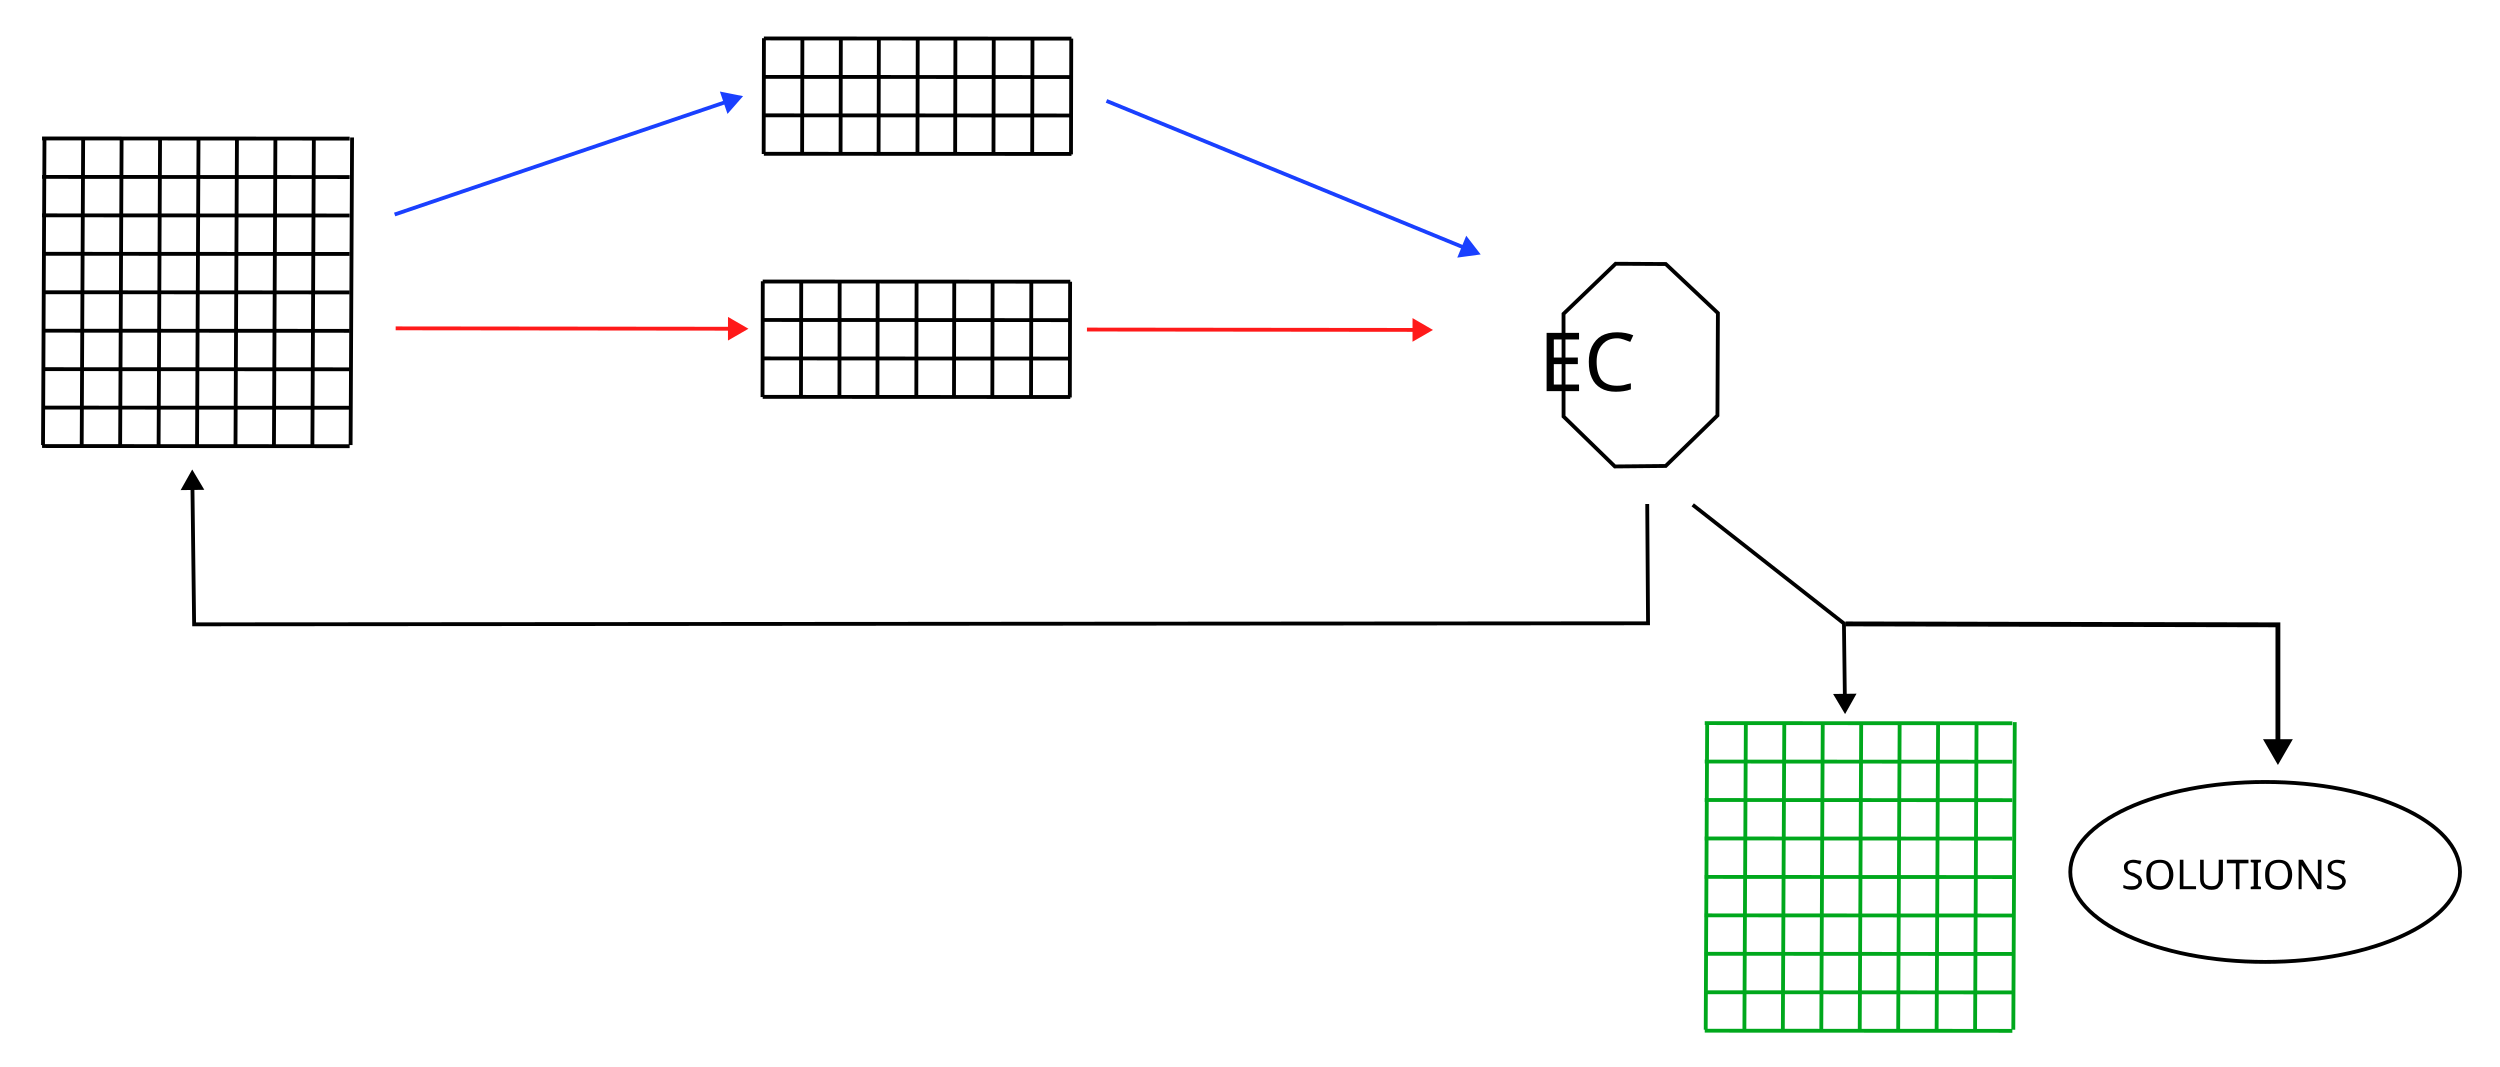
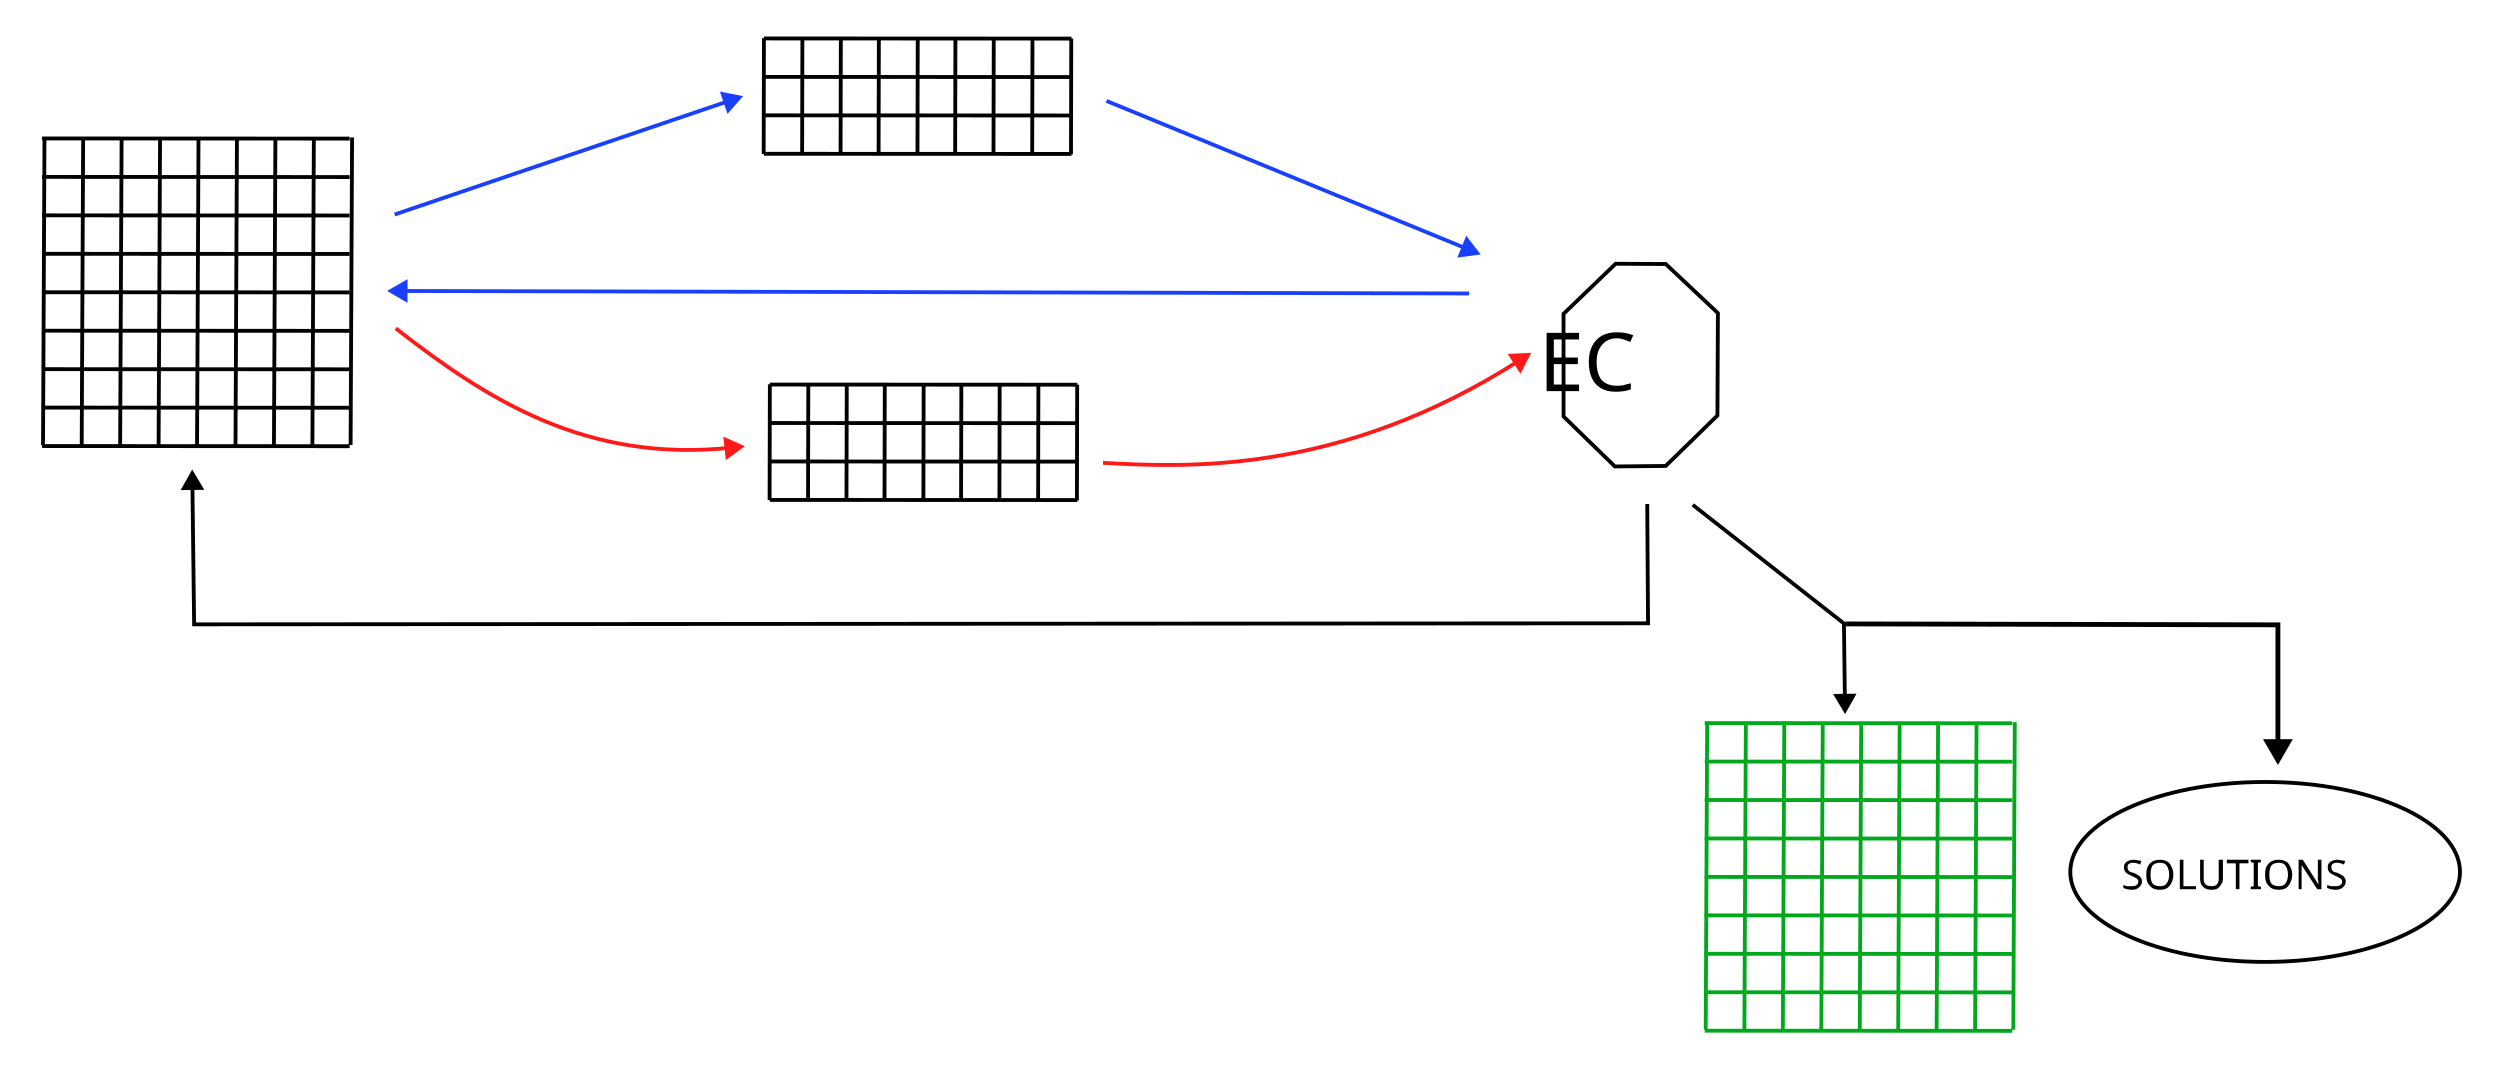
<svg xmlns="http://www.w3.org/2000/svg" xmlns:xlink="http://www.w3.org/1999/xlink" width="65.021mm" height="27.745mm" viewBox="0 0 65.021 27.745" version="1.1" id="svg1">
  <defs id="defs1">
    <marker style="overflow:visible" id="marker9" refX="0" refY="0" orient="auto-start-reverse" markerWidth="1" markerHeight="1" viewBox="0 0 1 1" preserveAspectRatio="xMidYMid">
      <path transform="scale(0.5)" style="fill:context-stroke;fill-rule:evenodd;stroke:context-stroke;stroke-width:1pt" d="M 5.77,0 -2.88,5 V -5 Z" id="path9" />
    </marker>
    <marker style="overflow:visible" id="Triangle" refX="0" refY="0" orient="auto-start-reverse" markerWidth="1" markerHeight="1" viewBox="0 0 1 1" preserveAspectRatio="xMidYMid">
      <path transform="scale(0.5)" style="fill:context-stroke;fill-rule:evenodd;stroke:context-stroke;stroke-width:1pt" d="M 5.77,0 -2.88,5 V -5 Z" id="path135" />
    </marker>
    <linearGradient id="linearGradient3">
      <stop style="stop-color:#000000;stop-opacity:1;" offset="0" id="stop3" />
      <stop style="stop-color:#000000;stop-opacity:0;" offset="1" id="stop4" />
    </linearGradient>
-     <linearGradient xlink:href="#linearGradient3" id="linearGradient4" x1="32.842" y1="25.377" x2="32.868" y2="25.377" gradientUnits="userSpaceOnUse" gradientTransform="translate(-0.9943983,-20.04102)" />
-     <linearGradient xlink:href="#linearGradient3" id="linearGradient5" gradientUnits="userSpaceOnUse" x1="32.842" y1="25.377" x2="32.868" y2="25.377" gradientTransform="translate(0.00549115,-20.04097)" />
-     <linearGradient xlink:href="#linearGradient3" id="linearGradient6" gradientUnits="userSpaceOnUse" gradientTransform="translate(1.005492,-20.05352)" x1="32.842" y1="25.377" x2="32.868" y2="25.377" />
-     <linearGradient xlink:href="#linearGradient3" id="linearGradient7" gradientUnits="userSpaceOnUse" gradientTransform="translate(1.994447,-20.0676)" x1="32.842" y1="25.377" x2="32.868" y2="25.377" />
-     <linearGradient xlink:href="#linearGradient3" id="linearGradient5-7" gradientUnits="userSpaceOnUse" x1="32.842" y1="25.377" x2="32.868" y2="25.377" gradientTransform="translate(3.005852,-20.03336)" />
-     <linearGradient xlink:href="#linearGradient3" id="linearGradient5-73" gradientUnits="userSpaceOnUse" x1="32.842" y1="25.377" x2="32.868" y2="25.377" gradientTransform="translate(3.986024,-20.0274)" />
-     <linearGradient xlink:href="#linearGradient3" id="linearGradient5-9" gradientUnits="userSpaceOnUse" x1="32.842" y1="25.377" x2="32.868" y2="25.377" gradientTransform="translate(4.982636,-20.02101)" />
-     <linearGradient xlink:href="#linearGradient3" id="linearGradient5-3" gradientUnits="userSpaceOnUse" x1="32.842" y1="25.377" x2="32.868" y2="25.377" gradientTransform="translate(6.99919,-20.03074)" />
-     <linearGradient xlink:href="#linearGradient3" id="linearGradient5-6" gradientUnits="userSpaceOnUse" x1="32.842" y1="25.377" x2="32.868" y2="25.377" gradientTransform="translate(5.989998,-20.06039)" />
+     <linearGradient xlink:href="#linearGradient3" id="linearGradient4" x1="32.842" y1="25.377" x2="32.868" y2="25.377" gradientUnits="userSpaceOnUse" gradientTransform="translate(-0.8104552,-17.36115)" />
+     <linearGradient xlink:href="#linearGradient3" id="linearGradient5" gradientUnits="userSpaceOnUse" x1="32.842" y1="25.377" x2="32.868" y2="25.377" gradientTransform="translate(0.1894342,-17.3611)" />
+     <linearGradient xlink:href="#linearGradient3" id="linearGradient6" gradientUnits="userSpaceOnUse" gradientTransform="translate(1.189435,-17.37365)" x1="32.842" y1="25.377" x2="32.868" y2="25.377" />
+     <linearGradient xlink:href="#linearGradient3" id="linearGradient7" gradientUnits="userSpaceOnUse" gradientTransform="translate(2.17839,-17.38773)" x1="32.842" y1="25.377" x2="32.868" y2="25.377" />
+     <linearGradient xlink:href="#linearGradient3" id="linearGradient5-7" gradientUnits="userSpaceOnUse" x1="32.842" y1="25.377" x2="32.868" y2="25.377" gradientTransform="translate(3.189795,-17.35349)" />
+     <linearGradient xlink:href="#linearGradient3" id="linearGradient5-73" gradientUnits="userSpaceOnUse" x1="32.842" y1="25.377" x2="32.868" y2="25.377" gradientTransform="translate(4.169967,-17.34753)" />
+     <linearGradient xlink:href="#linearGradient3" id="linearGradient5-9" gradientUnits="userSpaceOnUse" x1="32.842" y1="25.377" x2="32.868" y2="25.377" gradientTransform="translate(5.16658,-17.34114)" />
+     <linearGradient xlink:href="#linearGradient3" id="linearGradient5-3" gradientUnits="userSpaceOnUse" x1="32.842" y1="25.377" x2="32.868" y2="25.377" gradientTransform="translate(7.183133,-17.35087)" />
+     <linearGradient xlink:href="#linearGradient3" id="linearGradient5-6" gradientUnits="userSpaceOnUse" x1="32.842" y1="25.377" x2="32.868" y2="25.377" gradientTransform="translate(6.173941,-17.38052)" />
    <linearGradient xlink:href="#linearGradient3" id="linearGradient4-7" x1="32.842" y1="25.377" x2="32.868" y2="25.377" gradientUnits="userSpaceOnUse" gradientTransform="translate(-0.964521,-26.36309)" />
    <linearGradient xlink:href="#linearGradient3" id="linearGradient5-5" gradientUnits="userSpaceOnUse" x1="32.842" y1="25.377" x2="32.868" y2="25.377" gradientTransform="translate(0.03536842,-26.36304)" />
    <linearGradient xlink:href="#linearGradient3" id="linearGradient6-6" gradientUnits="userSpaceOnUse" gradientTransform="translate(1.035369,-26.37559)" x1="32.842" y1="25.377" x2="32.868" y2="25.377" />
    <linearGradient id="linearGradient7-2" gradientTransform="matrix(0.1882338,0,0,5.312542,4.032839,-6.484602)" x1="163.59" y1="0.747" x2="164.156" y2="0.747" gradientUnits="userSpaceOnUse">
      <stop style="stop-color:#000000;stop-opacity:1;" offset="0" id="stop5" />
      <stop style="stop-color:#000000;stop-opacity:0;" offset="1" id="stop6" />
    </linearGradient>
    <linearGradient xlink:href="#linearGradient3" id="linearGradient8" gradientUnits="userSpaceOnUse" gradientTransform="translate(-2.008514,-19.90507)" x1="32.842" y1="25.377" x2="32.868" y2="25.377" />
    <linearGradient xlink:href="#linearGradient3" id="linearGradient5-7-9" gradientUnits="userSpaceOnUse" x1="32.842" y1="25.377" x2="32.868" y2="25.377" gradientTransform="translate(3.035729,-26.35543)" />
    <linearGradient xlink:href="#linearGradient3" id="linearGradient5-73-1" gradientUnits="userSpaceOnUse" x1="32.842" y1="25.377" x2="32.868" y2="25.377" gradientTransform="translate(4.015901,-26.34947)" />
    <linearGradient xlink:href="#linearGradient3" id="linearGradient5-9-2" gradientUnits="userSpaceOnUse" x1="32.842" y1="25.377" x2="32.868" y2="25.377" gradientTransform="translate(5.012514,-26.34308)" />
    <linearGradient xlink:href="#linearGradient3" id="linearGradient5-3-7" gradientUnits="userSpaceOnUse" x1="32.842" y1="25.377" x2="32.868" y2="25.377" gradientTransform="translate(7.029067,-26.35281)" />
    <linearGradient xlink:href="#linearGradient3" id="linearGradient5-6-0" gradientUnits="userSpaceOnUse" x1="32.842" y1="25.377" x2="32.868" y2="25.377" gradientTransform="translate(6.019875,-26.38246)" />
+     <marker style="overflow:visible" id="marker9-7" refX="0" refY="0" orient="auto-start-reverse" markerWidth="1" markerHeight="1" viewBox="0 0 1 1" preserveAspectRatio="xMidYMid">
+       <path transform="scale(0.5)" style="fill:context-stroke;fill-rule:evenodd;stroke:context-stroke;stroke-width:1pt" d="M 5.77,0 -2.88,5 V -5 Z" id="path9-5" />
+     </marker>
  </defs>
  <g id="layer1" transform="translate(-12.02516,3.48584)">
    <path style="fill:#000000;stroke:#000000;stroke-width:0.1;stroke-miterlimit:3;stroke-dasharray:none" d="M 13.182,0.089 13.144,8.089" id="path1" />
    <path style="fill:#000000;stroke:#000000;stroke-width:0.1;stroke-miterlimit:3;stroke-dasharray:none" d="M 14.188,0.089 14.15,8.089" id="path1-6" />
    <path style="fill:#000000;stroke:#000000;stroke-width:0.1;stroke-miterlimit:3;stroke-dasharray:none" d="M 15.188,0.089 15.15,8.089" id="path1-6-0" />
    <path style="fill:#000000;stroke:#000000;stroke-width:0.1;stroke-miterlimit:3;stroke-dasharray:none" d="M 16.188,0.089 16.15,8.089" id="path1-6-1" />
    <path style="fill:#000000;stroke:#000000;stroke-width:0.1;stroke-miterlimit:3;stroke-dasharray:none" d="M 17.188,0.089 17.15,8.089" id="path1-6-2" />
    <path style="fill:#000000;stroke:#000000;stroke-width:0.1;stroke-miterlimit:3;stroke-dasharray:none" d="M 18.188,0.089 18.15,8.089" id="path1-6-06" />
    <path style="fill:#000000;stroke:#000000;stroke-width:0.1;stroke-miterlimit:3;stroke-dasharray:none" d="M 19.188,0.089 19.15,8.089" id="path1-6-4" />
    <path style="fill:#000000;stroke:#000000;stroke-width:0.1;stroke-miterlimit:3;stroke-dasharray:none" d="M 20.188,0.089 20.15,8.089" id="path1-6-17" />
    <path style="fill:#000000;stroke:#000000;stroke-width:0.1;stroke-miterlimit:3;stroke-dasharray:none" d="M 21.182,0.089 21.144,8.089" id="path1-6-17-5" />
    <path style="fill:#000000;stroke:#000000;stroke-width:0.1;stroke-miterlimit:3;stroke-dasharray:none;stroke-opacity:1" d="m 13.119,0.115 8,0.004" id="path2" />
    <path style="fill:#000000;stroke:#000000;stroke-width:0.1;stroke-miterlimit:3;stroke-dasharray:none;stroke-opacity:1" d="m 13.119,1.115 8,0.004" id="path2-6" />
    <path style="fill:#000000;stroke:#000000;stroke-width:0.1;stroke-miterlimit:3;stroke-dasharray:none;stroke-opacity:1" d="m 13.119,2.115 8,0.004" id="path2-5" />
    <path style="fill:#000000;stroke:#000000;stroke-width:0.1;stroke-miterlimit:3;stroke-dasharray:none;stroke-opacity:1" d="m 13.119,3.115 8,0.004" id="path2-5-4" />
    <path style="fill:#000000;stroke:#000000;stroke-width:0.1;stroke-miterlimit:3;stroke-dasharray:none;stroke-opacity:1" d="m 13.119,4.115 8,0.004" id="path2-5-4-9" />
    <path style="fill:#000000;stroke:#000000;stroke-width:0.1;stroke-miterlimit:3;stroke-dasharray:none;stroke-opacity:1" d="m 13.119,5.115 8,0.004" id="path2-5-4-9-8" />
    <path style="fill:#000000;stroke:#000000;stroke-width:0.1;stroke-miterlimit:3;stroke-dasharray:none;stroke-opacity:1" d="m 13.119,6.115 8,0.004" id="path2-5-4-9-8-9" />
    <path style="fill:#000000;stroke:#000000;stroke-width:0.1;stroke-miterlimit:3;stroke-dasharray:none;stroke-opacity:1" d="m 13.119,7.115 8,0.004" id="path2-5-4-9-8-9-5" />
    <path style="fill:#000000;stroke:#000000;stroke-width:0.1;stroke-miterlimit:3;stroke-dasharray:none;stroke-opacity:1" d="m 13.119,8.115 8,0.004" id="path2-5-4-9-8-9-59" />
-     <path style="fill:#000000;stroke:#000000;stroke-width:0.1;stroke-miterlimit:3;stroke-dasharray:none;stroke-opacity:1" d="m 31.862,3.836 8,0.004" id="path2-53" />
-     <path style="fill:#000000;stroke:#000000;stroke-width:0.1;stroke-miterlimit:3;stroke-dasharray:none;stroke-opacity:1" d="m 31.862,4.836 8,0.004" id="path2-6-5" />
-     <path style="fill:#000000;stroke:#000000;stroke-width:0.1;stroke-miterlimit:3;stroke-dasharray:none;stroke-opacity:1" d="m 31.862,5.836 8,0.004" id="path2-5-6" />
-     <path style="fill:#000000;stroke:#000000;stroke-width:0.1;stroke-miterlimit:3;stroke-dasharray:none;stroke-opacity:1" d="m 31.862,6.836 8,0.004" id="path2-5-4-2" />
-     <path style="fill:url(#linearGradient4);stroke:#000000;stroke-width:0.1;stroke-miterlimit:3;stroke-dasharray:none;stroke-opacity:1" d="m 31.864,3.83 -0.007,3.011" id="path3" />
-     <path style="fill:url(#linearGradient5);stroke:#000000;stroke-width:0.1;stroke-miterlimit:3;stroke-dasharray:none;stroke-opacity:1" d="m 32.864,3.83 -0.007,3.011" id="path3-9" />
-     <path style="fill:url(#linearGradient6);stroke:#000000;stroke-width:0.1;stroke-miterlimit:3;stroke-dasharray:none;stroke-opacity:1" d="m 33.864,3.818 -0.007,3.011" id="path3-9-6" />
-     <path style="fill:url(#linearGradient7);stroke:#000000;stroke-width:0.1;stroke-miterlimit:3;stroke-dasharray:none;stroke-opacity:1" d="m 34.853,3.804 -0.007,3.011" id="path3-9-0" />
-     <path style="fill:url(#linearGradient5-7);stroke:#000000;stroke-width:0.1;stroke-miterlimit:3;stroke-dasharray:none;stroke-opacity:1" d="m 35.864,3.838 -0.007,3.011" id="path3-9-2" />
-     <path style="fill:url(#linearGradient5-73);stroke:#000000;stroke-width:0.1;stroke-miterlimit:3;stroke-dasharray:none;stroke-opacity:1" d="m 36.844,3.844 -0.007,3.011" id="path3-9-9" />
-     <path style="fill:url(#linearGradient5-9);stroke:#000000;stroke-width:0.1;stroke-miterlimit:3;stroke-dasharray:none;stroke-opacity:1" d="m 37.841,3.85 -0.007,3.011" id="path3-9-4" />
-     <path style="fill:url(#linearGradient5-3);stroke:#000000;stroke-width:0.1;stroke-miterlimit:3;stroke-dasharray:none;stroke-opacity:1" d="m 39.857,3.841 -0.007,3.011" id="path3-9-63" />
-     <path style="fill:url(#linearGradient5-6);stroke:#000000;stroke-width:0.1;stroke-miterlimit:3;stroke-dasharray:none;stroke-opacity:1" d="m 38.848,3.811 -0.007,3.011" id="path3-9-47" />
+     <path style="fill:#000000;stroke:#000000;stroke-width:0.1;stroke-miterlimit:3;stroke-dasharray:none;stroke-opacity:1" d="m 32.046,6.516 8,0.004" id="path2-53" />
+     <path style="fill:#000000;stroke:#000000;stroke-width:0.1;stroke-miterlimit:3;stroke-dasharray:none;stroke-opacity:1" d="m 32.046,7.516 8,0.004" id="path2-6-5" />
+     <path style="fill:#000000;stroke:#000000;stroke-width:0.1;stroke-miterlimit:3;stroke-dasharray:none;stroke-opacity:1" d="m 32.046,8.516 8,0.004" id="path2-5-6" />
+     <path style="fill:#000000;stroke:#000000;stroke-width:0.1;stroke-miterlimit:3;stroke-dasharray:none;stroke-opacity:1" d="m 32.046,9.516 8,0.004" id="path2-5-4-2" />
+     <path style="fill:url(#linearGradient4);stroke:#000000;stroke-width:0.1;stroke-miterlimit:3;stroke-dasharray:none;stroke-opacity:1" d="m 32.048,6.51 -0.007,3.011" id="path3" />
+     <path style="fill:url(#linearGradient5);stroke:#000000;stroke-width:0.1;stroke-miterlimit:3;stroke-dasharray:none;stroke-opacity:1" d="m 33.048,6.51 -0.007,3.011" id="path3-9" />
+     <path style="fill:url(#linearGradient6);stroke:#000000;stroke-width:0.1;stroke-miterlimit:3;stroke-dasharray:none;stroke-opacity:1" d="m 34.048,6.498 -0.007,3.011" id="path3-9-6" />
+     <path style="fill:url(#linearGradient7);stroke:#000000;stroke-width:0.1;stroke-miterlimit:3;stroke-dasharray:none;stroke-opacity:1" d="m 35.037,6.484 -0.007,3.011" id="path3-9-0" />
+     <path style="fill:url(#linearGradient5-7);stroke:#000000;stroke-width:0.1;stroke-miterlimit:3;stroke-dasharray:none;stroke-opacity:1" d="m 36.048,6.518 -0.007,3.011" id="path3-9-2" />
+     <path style="fill:url(#linearGradient5-73);stroke:#000000;stroke-width:0.1;stroke-miterlimit:3;stroke-dasharray:none;stroke-opacity:1" d="m 37.028,6.524 -0.007,3.011" id="path3-9-9" />
+     <path style="fill:url(#linearGradient5-9);stroke:#000000;stroke-width:0.1;stroke-miterlimit:3;stroke-dasharray:none;stroke-opacity:1" d="m 38.025,6.53 -0.007,3.011" id="path3-9-4" />
+     <path style="fill:url(#linearGradient5-3);stroke:#000000;stroke-width:0.1;stroke-miterlimit:3;stroke-dasharray:none;stroke-opacity:1" d="m 40.041,6.52 -0.007,3.011" id="path3-9-63" />
+     <path style="fill:url(#linearGradient5-6);stroke:#000000;stroke-width:0.1;stroke-miterlimit:3;stroke-dasharray:none;stroke-opacity:1" d="m 39.032,6.491 -0.007,3.011" id="path3-9-47" />
    <text xml:space="preserve" style="font-size:2.117px;line-height:2.143px;font-family:Sans;-inkscape-font-specification:'Sans, Normal';text-align:center;text-anchor:middle;fill:#000000;fill-opacity:1;stroke:#000000;stroke-width:0;stroke-miterlimit:3;stroke-dasharray:none;stroke-opacity:1" x="54.681" y="6.691" id="text7">
      <tspan id="tspan7" style="fill:#000000;fill-opacity:1;stroke-width:0;stroke-dasharray:none" x="54.681" y="6.691">EC</tspan>
    </text>
    <path style="fill:#000000;stroke:#000000;stroke-width:0.1;stroke-miterlimit:3;stroke-dasharray:none;stroke-opacity:1" d="m 31.892,-2.486 8,0.004" id="path2-53-3" />
    <path style="fill:#000000;stroke:#000000;stroke-width:0.1;stroke-miterlimit:3;stroke-dasharray:none;stroke-opacity:1" d="m 31.892,-1.486 8,0.004" id="path2-6-5-6" />
    <path style="fill:#000000;stroke:#000000;stroke-width:0.1;stroke-miterlimit:3;stroke-dasharray:none;stroke-opacity:1" d="m 31.892,-0.486 8,0.004" id="path2-5-6-0" />
    <path style="fill:#000000;stroke:#000000;stroke-width:0.1;stroke-miterlimit:3;stroke-dasharray:none;stroke-opacity:1" d="m 31.892,0.514 8,0.004" id="path2-5-4-2-6" />
    <path style="fill:url(#linearGradient4-7);stroke:#000000;stroke-width:0.1;stroke-miterlimit:3;stroke-dasharray:none;stroke-opacity:1" d="m 31.894,-2.492 -0.007,3.011" id="path3-2" />
    <path style="fill:url(#linearGradient5-5);stroke:#000000;stroke-width:0.1;stroke-miterlimit:3;stroke-dasharray:none;stroke-opacity:1" d="m 32.894,-2.492 -0.007,3.011" id="path3-9-61" />
    <path style="fill:url(#linearGradient6-6);stroke:#000000;stroke-width:0.1;stroke-miterlimit:3;stroke-dasharray:none;stroke-opacity:1" d="m 33.894,-2.504 -0.007,3.011" id="path3-9-6-8" />
    <path style="fill:url(#linearGradient7-2);stroke:#000000;stroke-width:0.1;stroke-miterlimit:3;stroke-dasharray:none;stroke-opacity:1" d="m 34.883,-2.518 -0.007,3.011" id="path3-9-0-7" />
    <path style="fill:url(#linearGradient5-7-9);stroke:#000000;stroke-width:0.1;stroke-miterlimit:3;stroke-dasharray:none;stroke-opacity:1" d="m 35.894,-2.484 -0.007,3.011" id="path3-9-2-9" />
    <path style="fill:url(#linearGradient5-73-1);stroke:#000000;stroke-width:0.1;stroke-miterlimit:3;stroke-dasharray:none;stroke-opacity:1" d="m 36.874,-2.478 -0.007,3.011" id="path3-9-9-2" />
    <path style="fill:url(#linearGradient5-9-2);stroke:#000000;stroke-width:0.1;stroke-miterlimit:3;stroke-dasharray:none;stroke-opacity:1" d="M 37.871,-2.472 37.864,0.539" id="path3-9-4-0" />
    <path style="fill:url(#linearGradient5-3-7);stroke:#000000;stroke-width:0.1;stroke-miterlimit:3;stroke-dasharray:none;stroke-opacity:1" d="m 39.887,-2.482 -0.007,3.011" id="path3-9-63-2" />
    <path style="fill:url(#linearGradient5-6-0);stroke:#000000;stroke-width:0.1;stroke-miterlimit:3;stroke-dasharray:none;stroke-opacity:1" d="m 38.878,-2.511 -0.007,3.011" id="path3-9-47-3" />
-     <path style="fill:#000000;stroke:#ff1a1a;stroke-width:0.1;stroke-miterlimit:3;stroke-dasharray:none;stroke-opacity:1;marker-end:url(#marker9)" d="m 22.316,5.054 8.82,0.01" id="path4" />
+     <path style="fill:none;stroke:#ff1a1a;stroke-width:0.1;stroke-miterlimit:3;stroke-dasharray:none;stroke-opacity:1;marker-end:url(#marker9)" d="m 22.318,5.054 c 2.409,1.881 4.972,3.5 8.728,3.103" id="path4" />
    <path style="fill:#000000;stroke:#000000;stroke-width:0;stroke-miterlimit:3" d="m 22.196,3.267 8.703,-4.078" id="path5" />
    <path style="fill:#000000;stroke:#1a40ff;stroke-width:0.1;stroke-miterlimit:3;stroke-dasharray:none;stroke-opacity:1;marker-end:url(#marker9)" d="m 22.289,2.093 8.726,-2.964" id="path6" />
-     <path style="fill:#000000;stroke:#ff1a1a;stroke-width:0.1;stroke-miterlimit:3;stroke-dasharray:none;stroke-opacity:1;marker-end:url(#marker9)" d="m 40.295,5.085 8.645,0.01" id="path4-2" />
+     <path style="fill:none;stroke:#ff1a1a;stroke-width:0.1;stroke-miterlimit:3;stroke-dasharray:none;stroke-opacity:1;marker-end:url(#marker9)" d="m 40.712,8.552 c 2.134,0.118 6.162,0.329 10.841,-2.67" id="path4-2" />
    <path style="fill:#000000;stroke:#1a40ff;stroke-width:0.1;stroke-miterlimit:3;stroke-dasharray:none;stroke-opacity:1;marker-end:url(#Triangle)" d="M 40.803,-0.861 50.207,2.997" id="path8" />
    <path style="fill:#000000;stroke:#00a81c;stroke-width:0.1;stroke-miterlimit:3;stroke-dasharray:none;stroke-opacity:1" d="m 56.426,15.295 -0.038,8" id="path1-7" />
    <path style="fill:#000000;stroke:#00a81c;stroke-width:0.1;stroke-miterlimit:3;stroke-dasharray:none;stroke-opacity:1" d="m 57.432,15.295 -0.038,8" id="path1-6-3" />
    <path style="fill:#000000;stroke:#00a81c;stroke-width:0.1;stroke-miterlimit:3;stroke-dasharray:none;stroke-opacity:1" d="m 58.432,15.295 -0.038,8" id="path1-6-0-6" />
    <path style="fill:#000000;stroke:#00a81c;stroke-width:0.1;stroke-miterlimit:3;stroke-dasharray:none;stroke-opacity:1" d="m 59.432,15.295 -0.038,8" id="path1-6-1-1" />
    <path style="fill:#000000;stroke:#00a81c;stroke-width:0.1;stroke-miterlimit:3;stroke-dasharray:none;stroke-opacity:1" d="m 60.432,15.295 -0.038,8" id="path1-6-2-2" />
    <path style="fill:#000000;stroke:#00a81c;stroke-width:0.1;stroke-miterlimit:3;stroke-dasharray:none;stroke-opacity:1" d="m 61.432,15.295 -0.038,8" id="path1-6-06-9" />
    <path style="fill:#000000;stroke:#00a81c;stroke-width:0.1;stroke-miterlimit:3;stroke-dasharray:none;stroke-opacity:1" d="m 62.432,15.295 -0.038,8" id="path1-6-4-3" />
    <path style="fill:#000000;stroke:#00a81c;stroke-width:0.1;stroke-miterlimit:3;stroke-dasharray:none;stroke-opacity:1" d="m 63.432,15.295 -0.038,8" id="path1-6-17-1" />
    <path style="fill:#000000;stroke:#00a81c;stroke-width:0.1;stroke-miterlimit:3;stroke-dasharray:none;stroke-opacity:1" d="m 64.426,15.295 -0.038,8" id="path1-6-17-5-9" />
    <path style="fill:#000000;stroke:#00a81c;stroke-width:0.1;stroke-miterlimit:3;stroke-dasharray:none;stroke-opacity:1" d="m 56.363,15.321 8,0.004" id="path2-4" />
    <path style="fill:#000000;stroke:#00a81c;stroke-width:0.1;stroke-miterlimit:3;stroke-dasharray:none;stroke-opacity:1" d="m 56.363,16.321 8,0.004" id="path2-6-7" />
    <path style="fill:#000000;stroke:#00a81c;stroke-width:0.1;stroke-miterlimit:3;stroke-dasharray:none;stroke-opacity:1" d="m 56.363,17.321 8,0.004" id="path2-5-8" />
    <path style="fill:#000000;stroke:#00a81c;stroke-width:0.1;stroke-miterlimit:3;stroke-dasharray:none;stroke-opacity:1" d="m 56.363,18.321 8,0.004" id="path2-5-4-4" />
    <path style="fill:#000000;stroke:#00a81c;stroke-width:0.1;stroke-miterlimit:3;stroke-dasharray:none;stroke-opacity:1" d="m 56.363,19.321 8,0.004" id="path2-5-4-9-5" />
    <path style="fill:#000000;stroke:#00a81c;stroke-width:0.1;stroke-miterlimit:3;stroke-dasharray:none;stroke-opacity:1" d="m 56.363,20.321 8,0.004" id="path2-5-4-9-8-0" />
    <path style="fill:#000000;stroke:#00a81c;stroke-width:0.1;stroke-miterlimit:3;stroke-dasharray:none;stroke-opacity:1" d="m 56.363,21.321 8,0.004" id="path2-5-4-9-8-9-3" />
    <path style="fill:#000000;stroke:#00a81c;stroke-width:0.1;stroke-miterlimit:3;stroke-dasharray:none;stroke-opacity:1" d="m 56.363,22.321 8,0.004" id="path2-5-4-9-8-9-5-6" />
    <path style="fill:#000000;stroke:#00a81c;stroke-width:0.1;stroke-miterlimit:3;stroke-dasharray:none;stroke-opacity:1" d="m 56.363,23.321 8,0.004" id="path2-5-4-9-8-9-59-1" />
    <path style="fill:none;stroke:#000000;stroke-width:0.1;stroke-miterlimit:3;stroke-dasharray:none;stroke-opacity:1" d="m 52.691,7.347 1.334,1.299 1.322,-0.013 1.346,-1.313 0.012,-2.663 -1.356,-1.276 -1.304,-0.007 -1.355,1.303 z" id="path10" />
    <path style="fill:none;stroke:#000000;stroke-width:0.1;stroke-miterlimit:3;stroke-dasharray:none;stroke-opacity:1;marker-end:url(#marker9)" d="m 54.867,9.622 0.021,3.103 -37.814,0.027 -0.045,-3.672" id="path11" />
    <path style="fill:none;stroke:#000000;stroke-width:0.099;stroke-miterlimit:3;stroke-dasharray:none;stroke-opacity:1;marker-end:url(#marker9)" d="m 56.05,9.644 3.933,3.086 0.025,2.005" id="path12" />
    <path style="fill:none;stroke:#000000;stroke-width:0.126;stroke-miterlimit:3;stroke-dasharray:none;stroke-opacity:1;marker-end:url(#Triangle)" d="m 60.022,12.741 11.248,0.024 v 3.198" id="path13" />
    <ellipse style="fill:none;stroke:#000000;stroke-width:0.1;stroke-miterlimit:3;stroke-dasharray:none;stroke-opacity:1" id="path14" cx="70.938" cy="19.192" rx="5.068" ry="2.34" />
    <text xml:space="preserve" style="font-style:normal;font-variant:normal;font-weight:normal;font-stretch:normal;font-size:1.058px;line-height:2.143px;font-family:Sans;-inkscape-font-specification:'Sans, Normal';font-variant-ligatures:normal;font-variant-caps:normal;font-variant-numeric:normal;font-variant-east-asian:normal;text-align:center;text-anchor:middle;fill:#000000;fill-opacity:1;stroke:#000000;stroke-width:0;stroke-miterlimit:3;stroke-dasharray:none;stroke-opacity:1" x="70.832" y="19.643" id="text14">
      <tspan id="tspan14" style="font-style:normal;font-variant:normal;font-weight:normal;font-stretch:normal;font-size:1.058px;font-family:Sans;-inkscape-font-specification:'Sans, Normal';font-variant-ligatures:normal;font-variant-caps:normal;font-variant-numeric:normal;font-variant-east-asian:normal;fill:#000000;fill-opacity:1;stroke-width:0;stroke-dasharray:none" x="70.832" y="19.643">SOLUTIONS</tspan>
    </text>
+     <path style="fill:#000000;stroke:#1a40ff;stroke-width:0.1;stroke-miterlimit:3;stroke-dasharray:none;stroke-opacity:1;marker-end:url(#marker9-7)" d="M 50.236,4.147 22.447,4.082" id="path6-5" />
  </g>
</svg>
